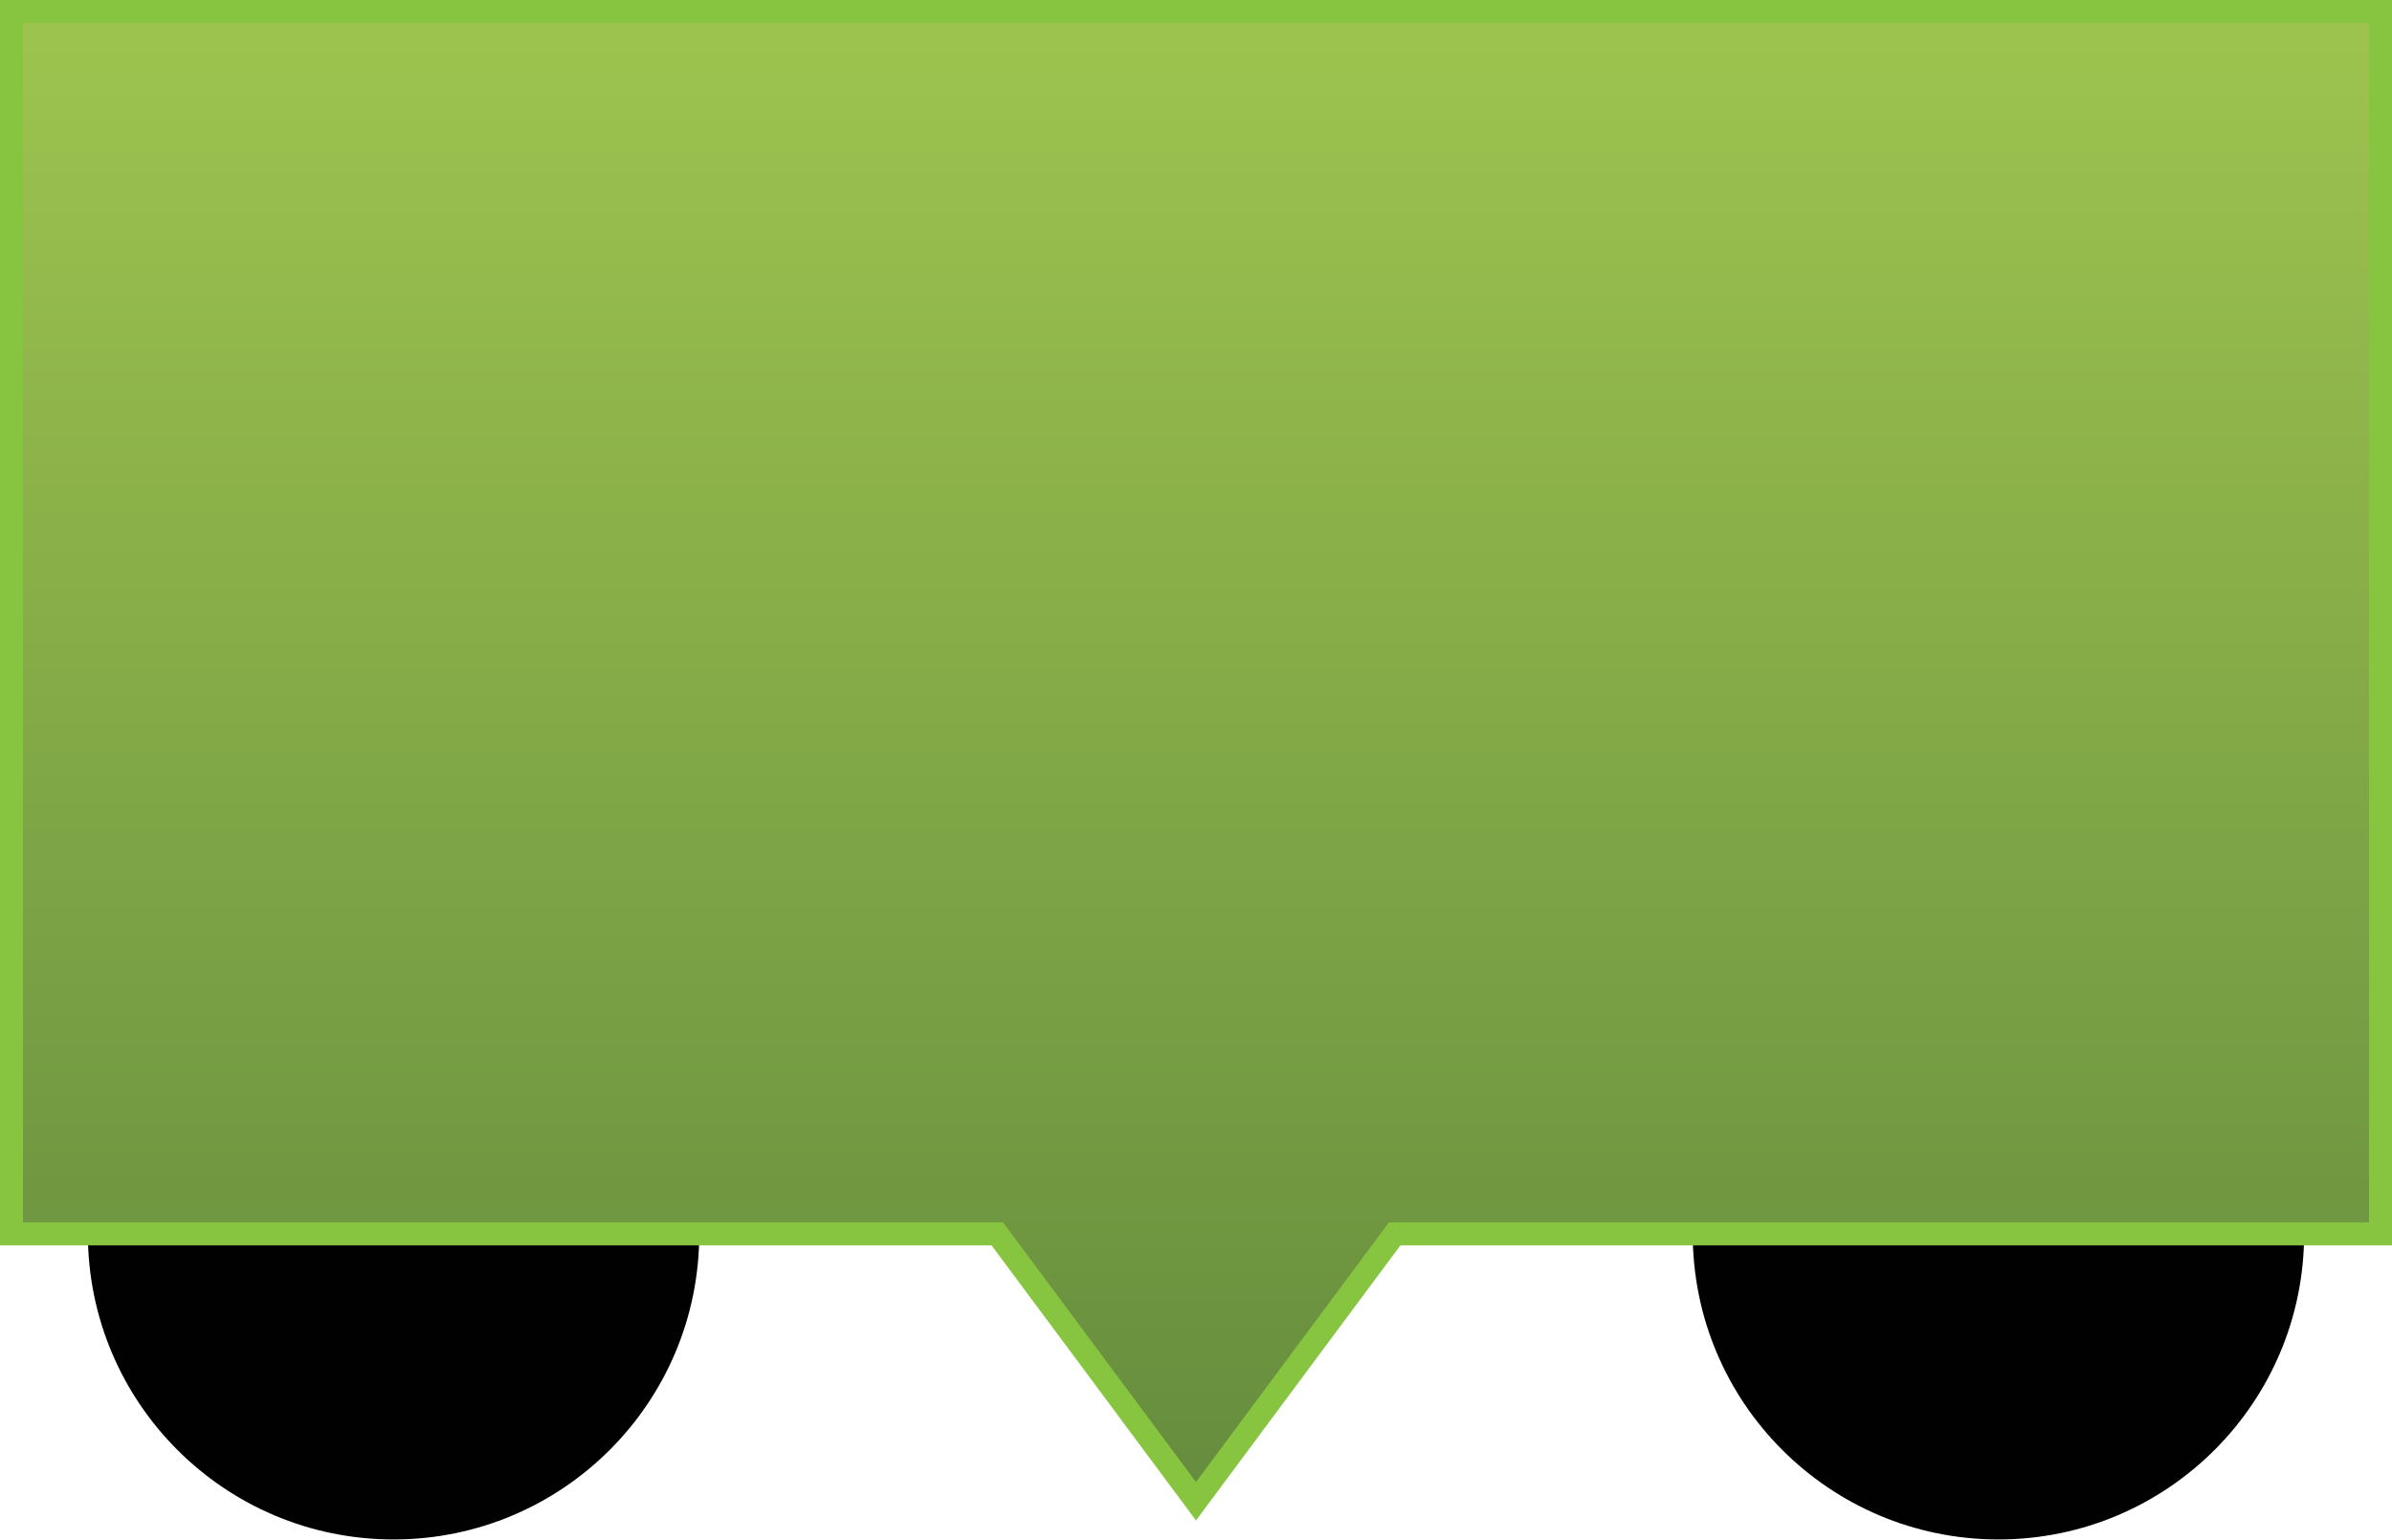
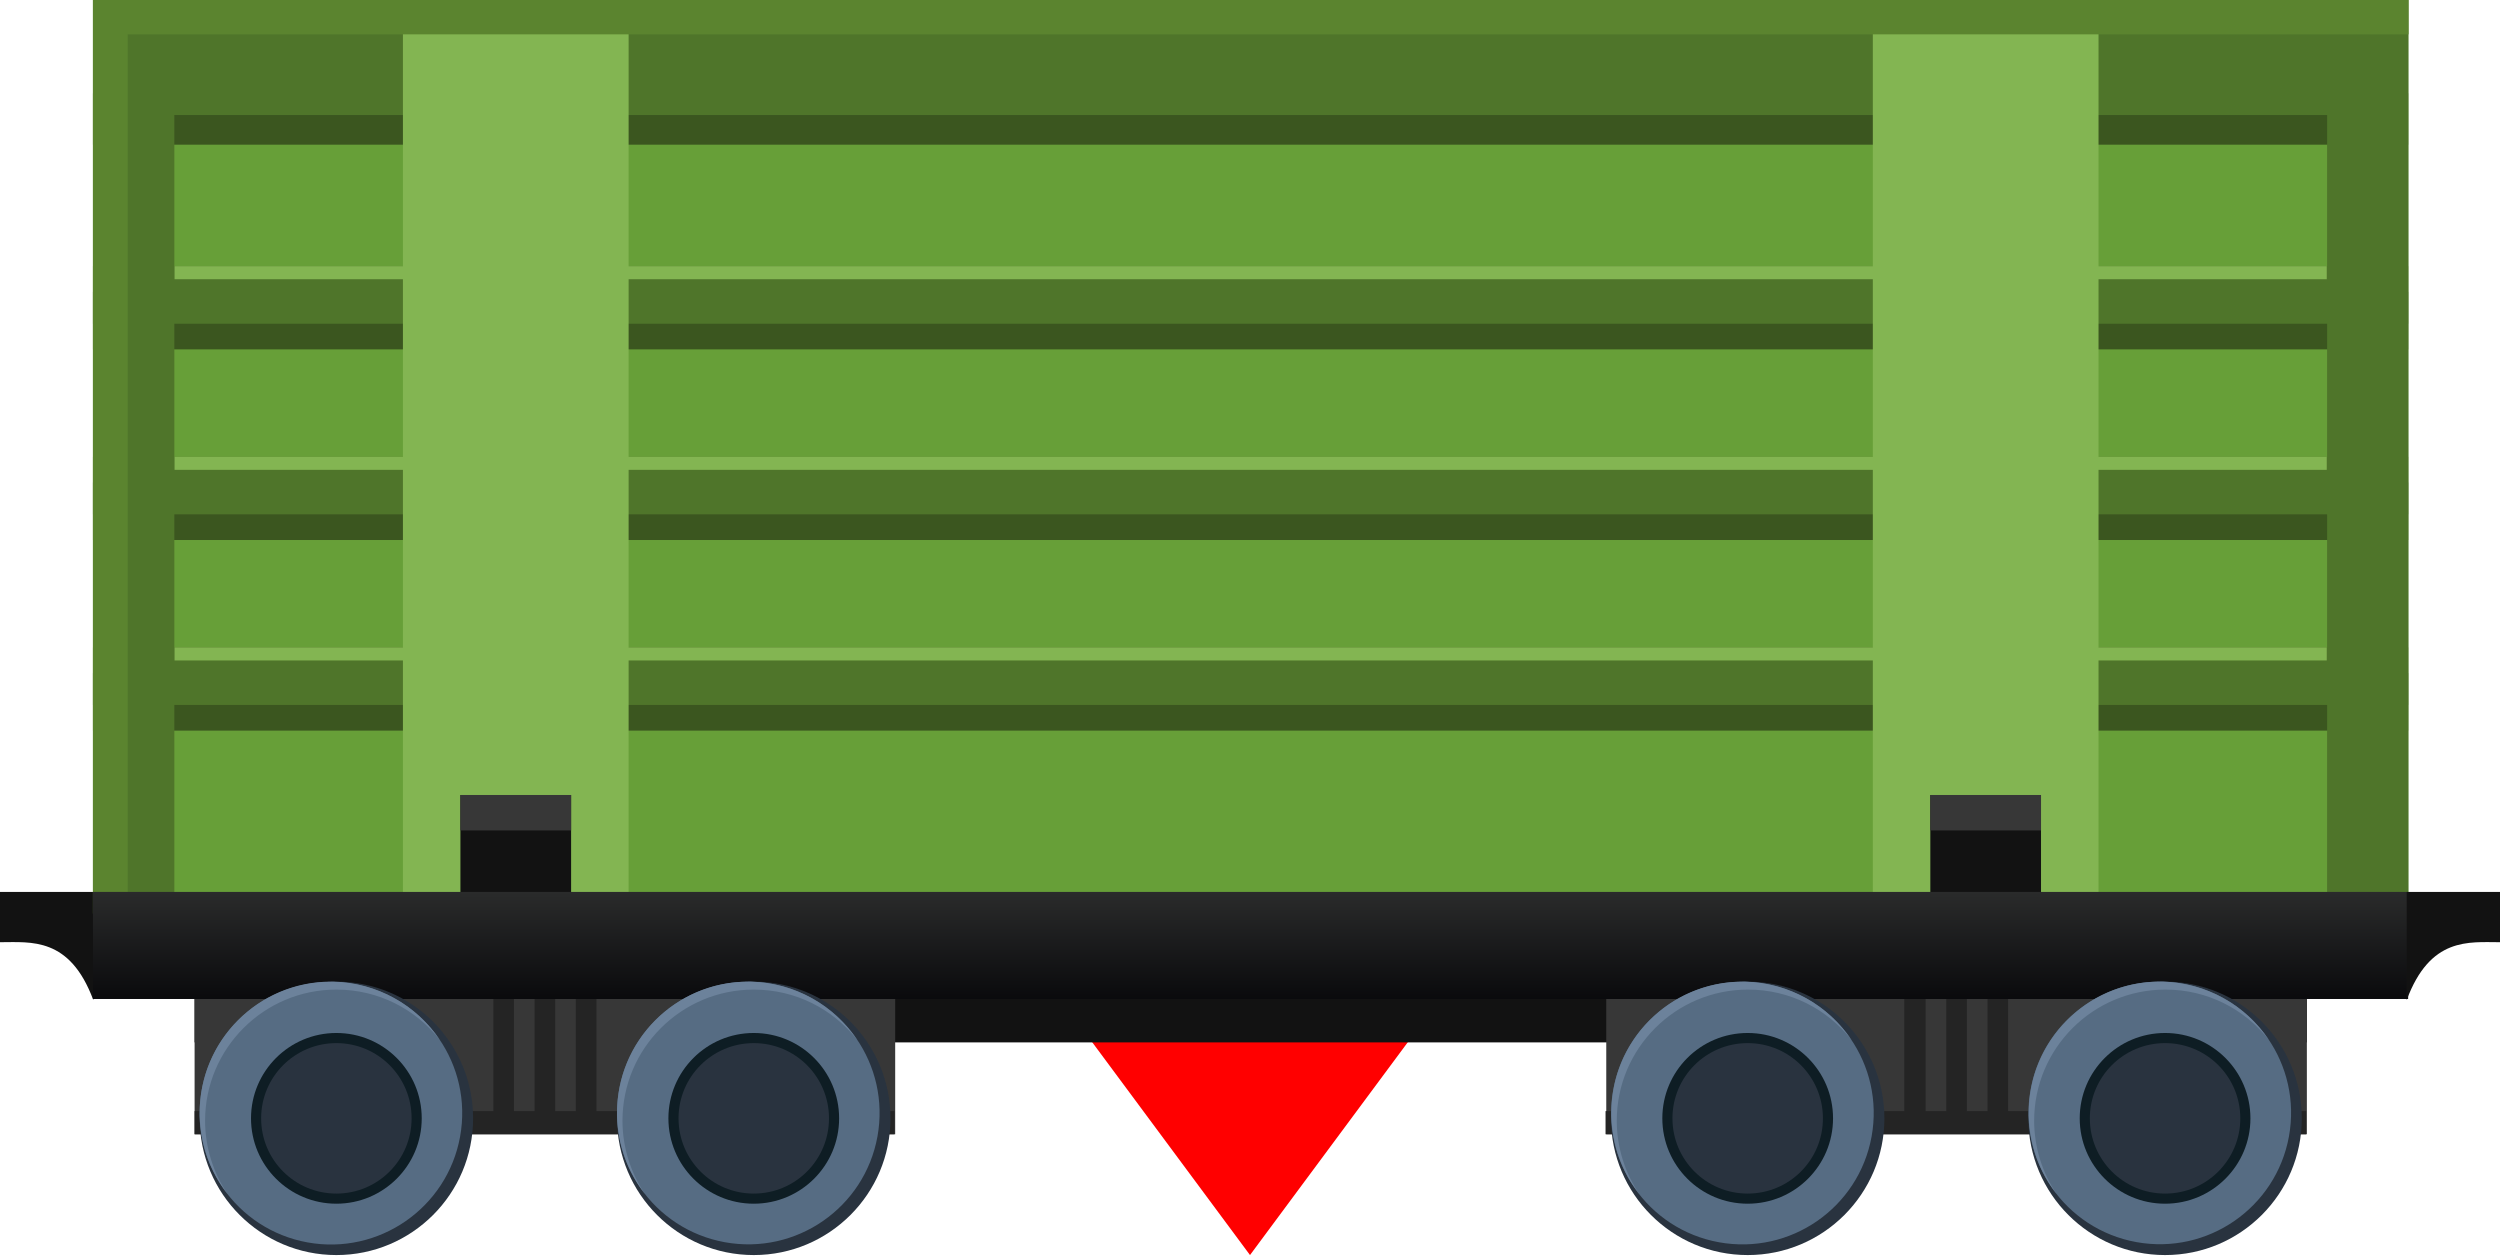
- <svg xmlns="http://www.w3.org/2000/svg" viewBox="0 0 31.3 20.15">
+ <svg xmlns="http://www.w3.org/2000/svg" id="Layer_2" data-name="Layer 2" viewBox="0 0 69.12 34.7">
  <defs>
-     <style>.cls-1{fill:#010101;}.cls-2{stroke:#87c540;stroke-miterlimit:10;stroke-width:0.3px;fill:url(#linear-gradient);}</style>
-     <linearGradient id="linear-gradient" x1="15.65" y1="24.4" x2="15.65" y2="-4.44" gradientUnits="userSpaceOnUse">
-       <stop offset="0" stop-color="#577f39" />
-       <stop offset="1" stop-color="#abd153" />
+     <style>
+       .cls-1 {
+         fill: #5b842f;
+       }
+ 
+       .cls-1, .cls-2, .cls-3, .cls-4, .cls-5, .cls-6 {
+         fill-rule: evenodd;
+       }
+ 
+       .cls-2 {
+         fill: #242424;
+       }
+ 
+       .cls-7 {
+         fill: #3b561f;
+       }
+ 
+       .cls-8 {
+         fill: #0e1d24;
+       }
+ 
+       .cls-9 {
+         fill: #679f38;
+       }
+ 
+       .cls-3, .cls-10 {
+         fill: #121212;
+       }
+ 
+       .cls-11 {
+         fill: #566c83;
+       }
+ 
+       .cls-12, .cls-6 {
+         fill: #29333f;
+       }
+ 
+       .cls-13 {
+         fill: #373737;
+       }
+ 
+       .cls-14, .cls-5 {
+         fill: #4f752a;
+       }
+ 
+       .cls-15 {
+         fill: #83b552;
+       }
+ 
+       .cls-4 {
+         fill: #6c829b;
+       }
+ 
+       .cls-16 {
+         fill: url(#GradientFill_4);
+       }
+ 
+       .cls-17 {
+         fill: red;
+       }
+     </style>
+     <linearGradient id="GradientFill_4" data-name="GradientFill 4" x1="34.58" y1="24.66" x2="34.58" y2="28.53" gradientUnits="userSpaceOnUse">
+       <stop offset="0" stop-color="#2a2b2b" />
+       <stop offset="1" stop-color="#000003" />
    </linearGradient>
  </defs>
-   <g id="Layer_2" data-name="Layer 2">
-     <g id="Layer_1-2" data-name="Layer 1">
-       <circle class="cls-1" cx="26.15" cy="16.15" r="4" />
-       <circle class="cls-1" cx="5.15" cy="16.15" r="4" />
-       <polygon class="cls-2" points="31.15 0.15 0.15 0.15 0.15 16.15 13.05 16.15 15.65 19.65 18.25 16.15 31.15 16.15 31.15 0.15" />
+   <g id="Layer_1-2" data-name="Layer 1">
+     <g>
+       <polygon class="cls-17" points="30.06 28.63 39.06 28.63 34.56 34.7 30.06 28.63" />
+       <g>
+         <path class="cls-3" d="M0,24.66H2.58v2.99c-.65-1.75-1.72-1.6-2.58-1.6v-1.39Z" />
+         <rect class="cls-10" x="5.38" y="27.3" width="58.4" height="1.52" />
+         <rect class="cls-13" x="5.38" y="27.3" width="19.37" height="4.06" />
+         <path class="cls-2" d="M13.64,27.3h.57v3.42h.57v-3.42h.57v3.42h.57v-3.42h.57v3.42h8.24v.64H5.38v-.64H13.64v-3.42Z" />
+         <rect class="cls-13" x="44.41" y="27.3" width="19.37" height="4.06" />
+         <path class="cls-2" d="M52.67,27.3h.57v3.42h.57v-3.42h.57v3.42h.57v-3.42h.57v3.42h8.24v.64h-19.37v-.64h8.26v-3.42Z" />
+         <rect class="cls-9" x="2.57" width="64.01" height="25.26" />
+         <rect class="cls-7" x="2.57" y="2.58" width="64.01" height="1.42" />
+         <g>
+           <rect class="cls-7" x="2.57" y="8.07" width="64.01" height="1.59" />
+           <rect class="cls-7" x="2.57" y="13.34" width="64.01" height="1.59" />
+           <rect class="cls-7" x="2.57" y="18.61" width="64.01" height="1.59" />
+         </g>
+         <rect class="cls-14" x="2.57" y="7.36" width="64.01" height="1.59" />
+         <rect class="cls-15" x="4.82" y="7.36" width="59.51" height=".36" />
+         <rect class="cls-14" x="2.57" y="12.63" width="64.01" height="1.59" />
+         <rect class="cls-15" x="4.82" y="12.63" width="59.51" height=".36" />
+         <rect class="cls-14" x="2.57" y="17.9" width="64.01" height="1.59" />
+         <rect class="cls-15" x="4.82" y="17.9" width="59.51" height=".36" />
+         <polygon class="cls-5" points="66.59 0 64.34 0 4.82 0 2.57 0 2.57 3.18 2.57 25.26 4.82 25.26 4.82 3.18 64.34 3.18 64.34 25.26 66.59 25.26 66.59 3.18 66.59 0" />
+         <g>
+           <rect class="cls-15" x="11.14" width="6.24" height="25.26" />
+           <rect class="cls-15" x="51.78" width="6.24" height="25.26" />
+         </g>
+         <g>
+           <rect class="cls-10" x="12.73" y="21.98" width="3.06" height="3.28" />
+           <rect class="cls-13" x="12.73" y="21.98" width="3.06" height=".98" />
+         </g>
+         <g>
+           <rect class="cls-10" x="53.37" y="21.98" width="3.06" height="3.28" />
+           <rect class="cls-13" x="53.37" y="21.98" width="3.06" height=".98" />
+         </g>
+         <polygon class="cls-1" points="2.57 0 3.53 0 66.59 0 66.59 .95 3.53 .95 3.53 24.66 2.57 24.66 2.57 .95 2.57 0" />
+         <rect class="cls-16" x="2.57" y="24.66" width="64.01" height="2.96" />
+         <g>
+           <circle class="cls-12" cx="9.3" cy="30.92" r="3.78" />
+           <circle class="cls-11" cx="9.15" cy="30.77" r="3.63" transform="translate(-22.76 34.29) rotate(-79.72)" />
+           <circle class="cls-8" cx="9.3" cy="30.92" r="2.36" />
+           <path class="cls-6" d="M9.3,28.84c1.15,0,2.08,.93,2.08,2.08s-.93,2.08-2.08,2.08-2.08-.93-2.08-2.08,.93-2.08,2.08-2.08Z" />
+           <path class="cls-4" d="M5.67,30.99c0-2.01,1.63-3.63,3.63-3.63,1.16,0,2.19,.54,2.86,1.39-.64-.95-1.72-1.58-2.94-1.61-.02,0-.05,0-.07,0-2.01,0-3.63,1.63-3.63,3.63,0,.02,0,.05,0,.07,.02,.82,.3,1.57,.77,2.17-.39-.58-.62-1.28-.62-2.03Z" />
+         </g>
+         <g>
+           <circle class="cls-12" cx="20.84" cy="30.92" r="3.78" />
+           <circle class="cls-11" cx="20.69" cy="30.77" r="3.63" transform="translate(-13.28 45.64) rotate(-79.72)" />
+           <circle class="cls-8" cx="20.84" cy="30.92" r="2.36" />
+           <path class="cls-6" d="M20.84,28.84c1.15,0,2.08,.93,2.08,2.08s-.93,2.08-2.08,2.08-2.08-.93-2.08-2.08,.93-2.08,2.08-2.08Z" />
+           <path class="cls-4" d="M17.21,30.99c0-2.01,1.63-3.63,3.63-3.63,1.16,0,2.19,.54,2.86,1.39-.64-.95-1.72-1.58-2.94-1.61-.02,0-.05,0-.07,0-2.01,0-3.63,1.63-3.63,3.63,0,.02,0,.05,0,.07,.02,.82,.3,1.57,.77,2.17-.39-.58-.62-1.28-.62-2.03Z" />
+         </g>
+         <g>
+           <circle class="cls-12" cx="48.32" cy="30.92" r="3.78" />
+           <circle class="cls-11" cx="48.18" cy="30.77" r="3.63" transform="translate(9.3 72.69) rotate(-79.72)" />
+           <circle class="cls-8" cx="48.32" cy="30.92" r="2.36" />
+           <path class="cls-6" d="M48.32,28.84c1.15,0,2.08,.93,2.08,2.08s-.93,2.08-2.08,2.08-2.08-.93-2.08-2.08,.93-2.08,2.08-2.08Z" />
+           <path class="cls-4" d="M44.7,30.99c0-2.01,1.63-3.63,3.63-3.63,1.16,0,2.19,.54,2.86,1.39-.64-.95-1.72-1.58-2.94-1.61-.02,0-.05,0-.07,0-2.01,0-3.63,1.63-3.63,3.63,0,.02,0,.05,0,.07,.02,.82,.3,1.57,.77,2.17-.39-.58-.62-1.28-.62-2.03Z" />
+         </g>
+         <g>
+           <circle class="cls-12" cx="59.86" cy="30.92" r="3.78" />
+           <circle class="cls-11" cx="59.72" cy="30.77" r="3.63" transform="translate(18.78 84.04) rotate(-79.72)" />
+           <circle class="cls-8" cx="59.86" cy="30.92" r="2.36" />
+           <path class="cls-6" d="M59.86,28.84c1.15,0,2.08,.93,2.08,2.08s-.93,2.08-2.08,2.08-2.08-.93-2.08-2.08,.93-2.08,2.08-2.08Z" />
+           <path class="cls-4" d="M56.24,30.99c0-2.01,1.63-3.63,3.63-3.63,1.16,0,2.19,.54,2.86,1.39-.64-.95-1.72-1.58-2.94-1.61-.02,0-.05,0-.07,0-2.01,0-3.63,1.63-3.63,3.63,0,.02,0,.05,0,.07,.02,.82,.3,1.57,.77,2.17-.39-.58-.62-1.28-.62-2.03Z" />
+         </g>
+         <path class="cls-3" d="M69.12,24.66h-2.58s0,2.99,0,2.99c.65-1.75,1.72-1.6,2.58-1.6v-1.39Z" />
+       </g>
    </g>
  </g>
</svg>
